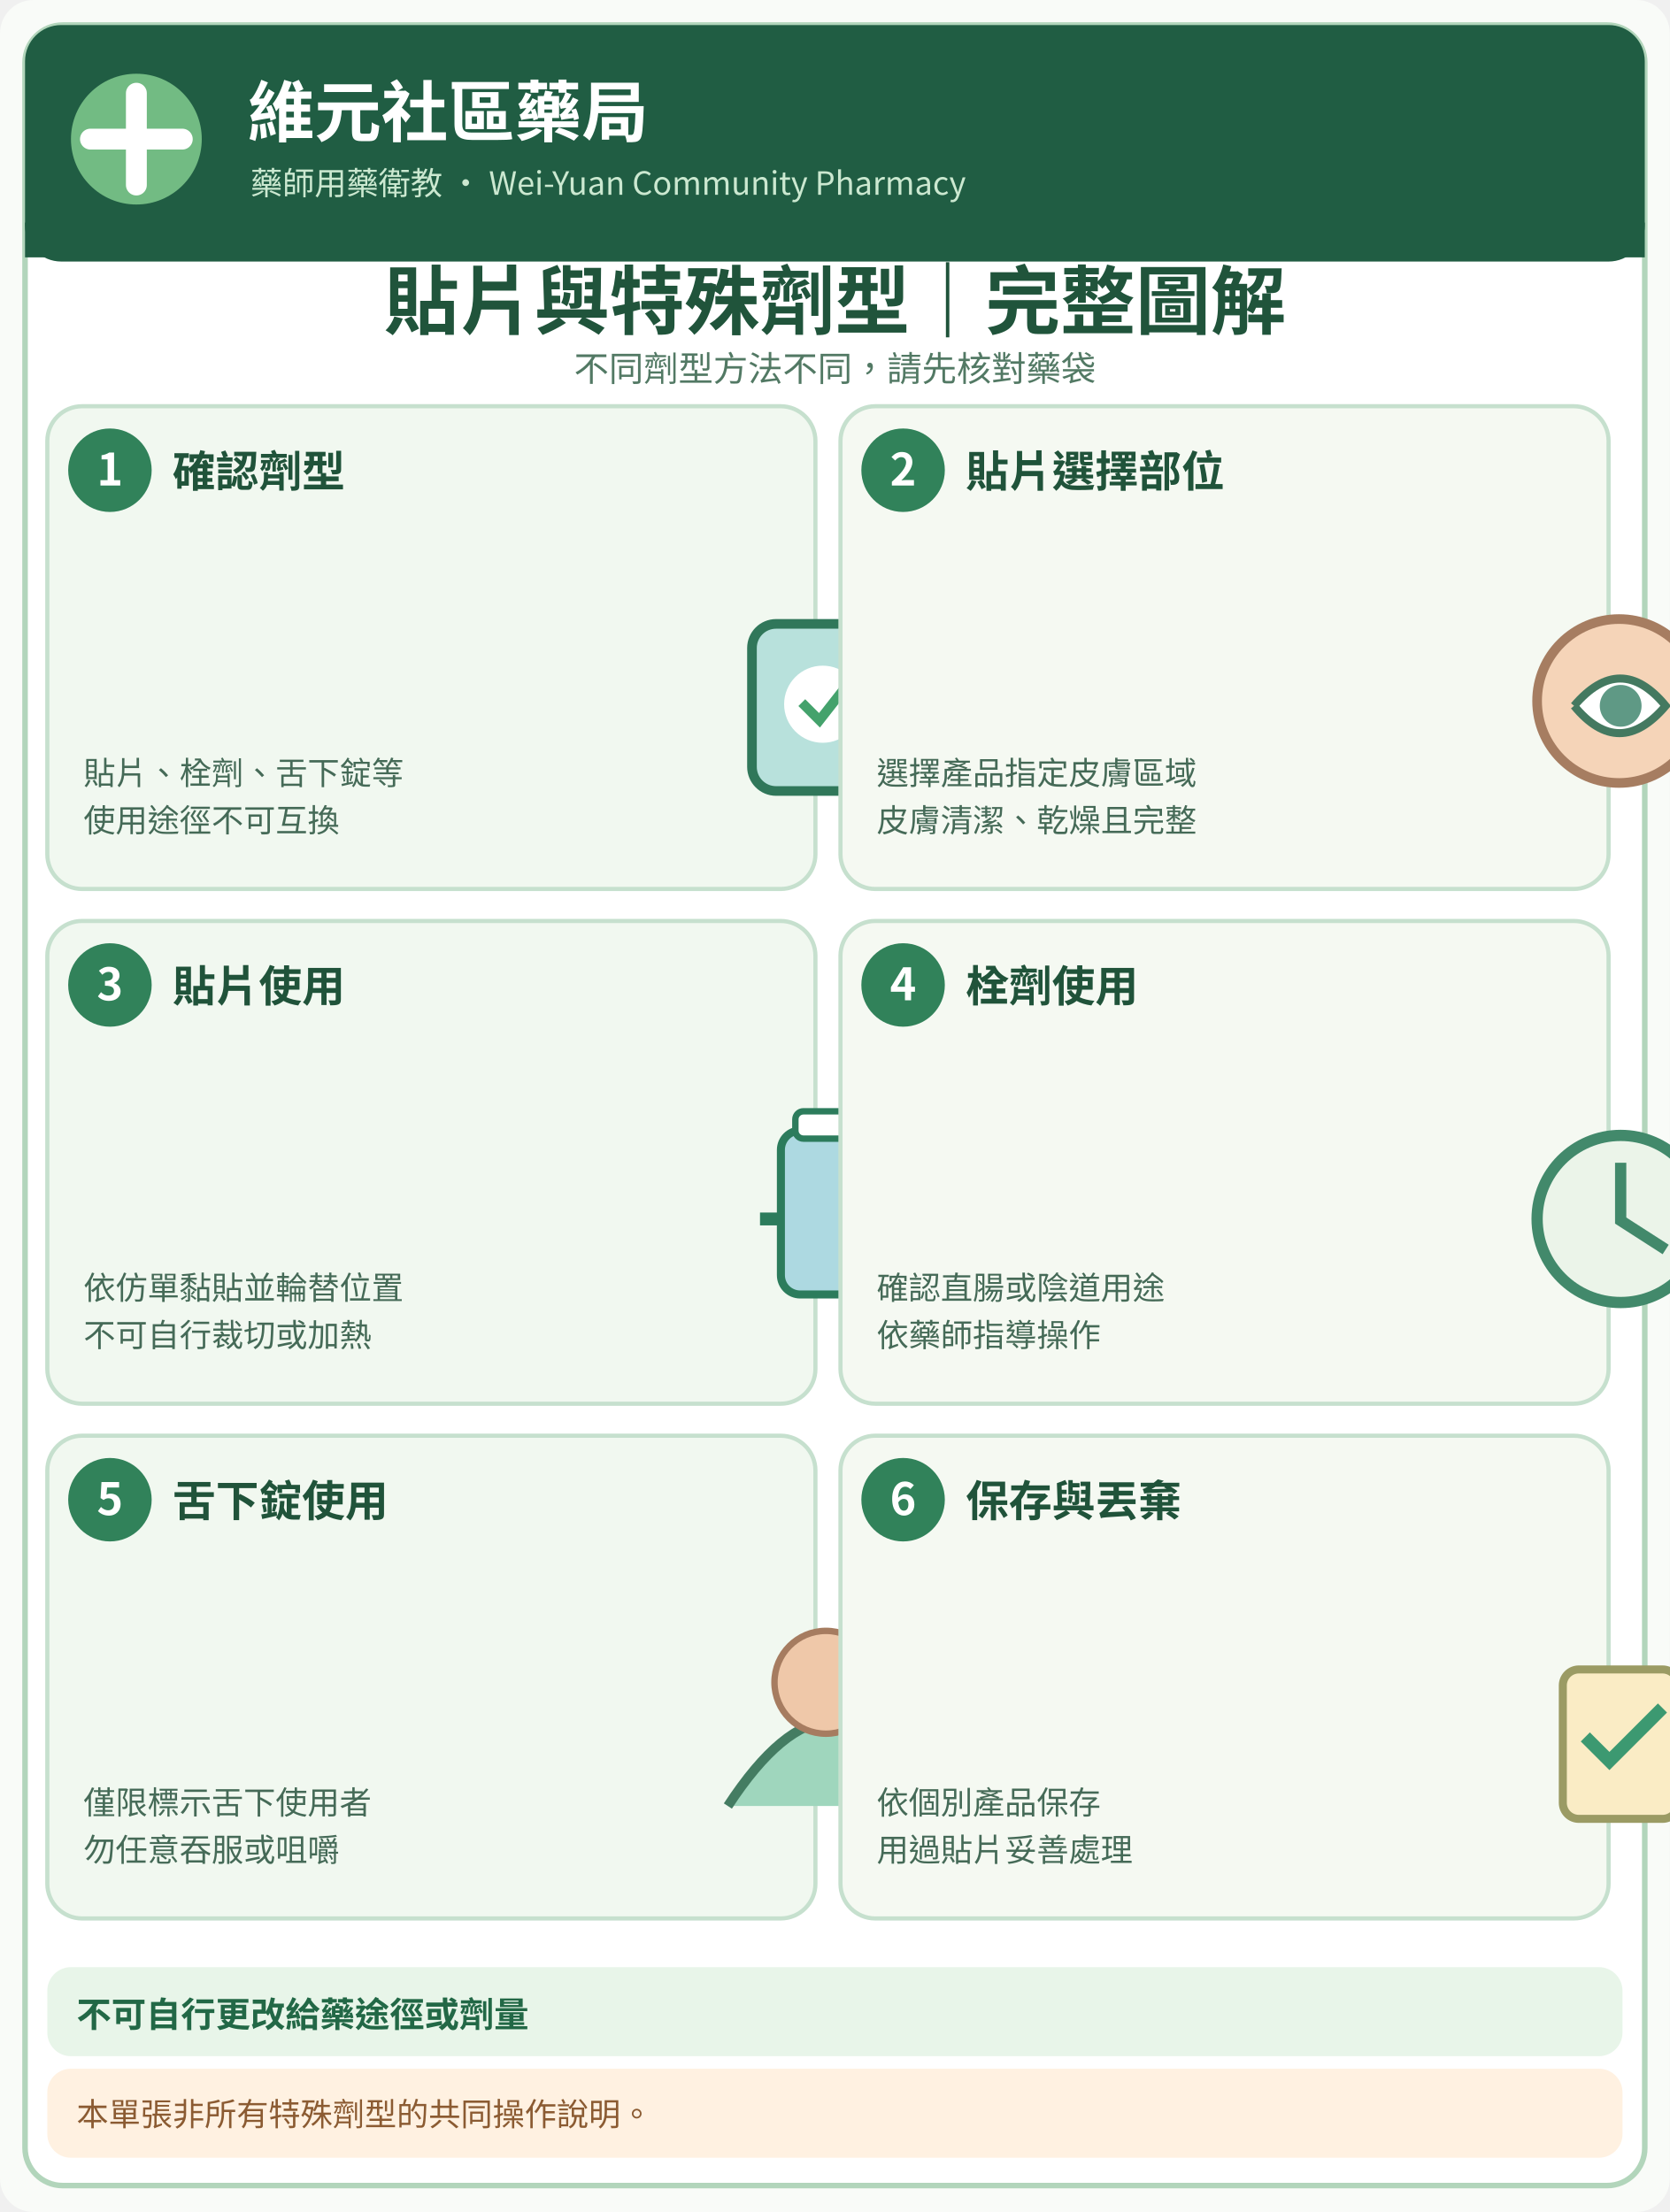
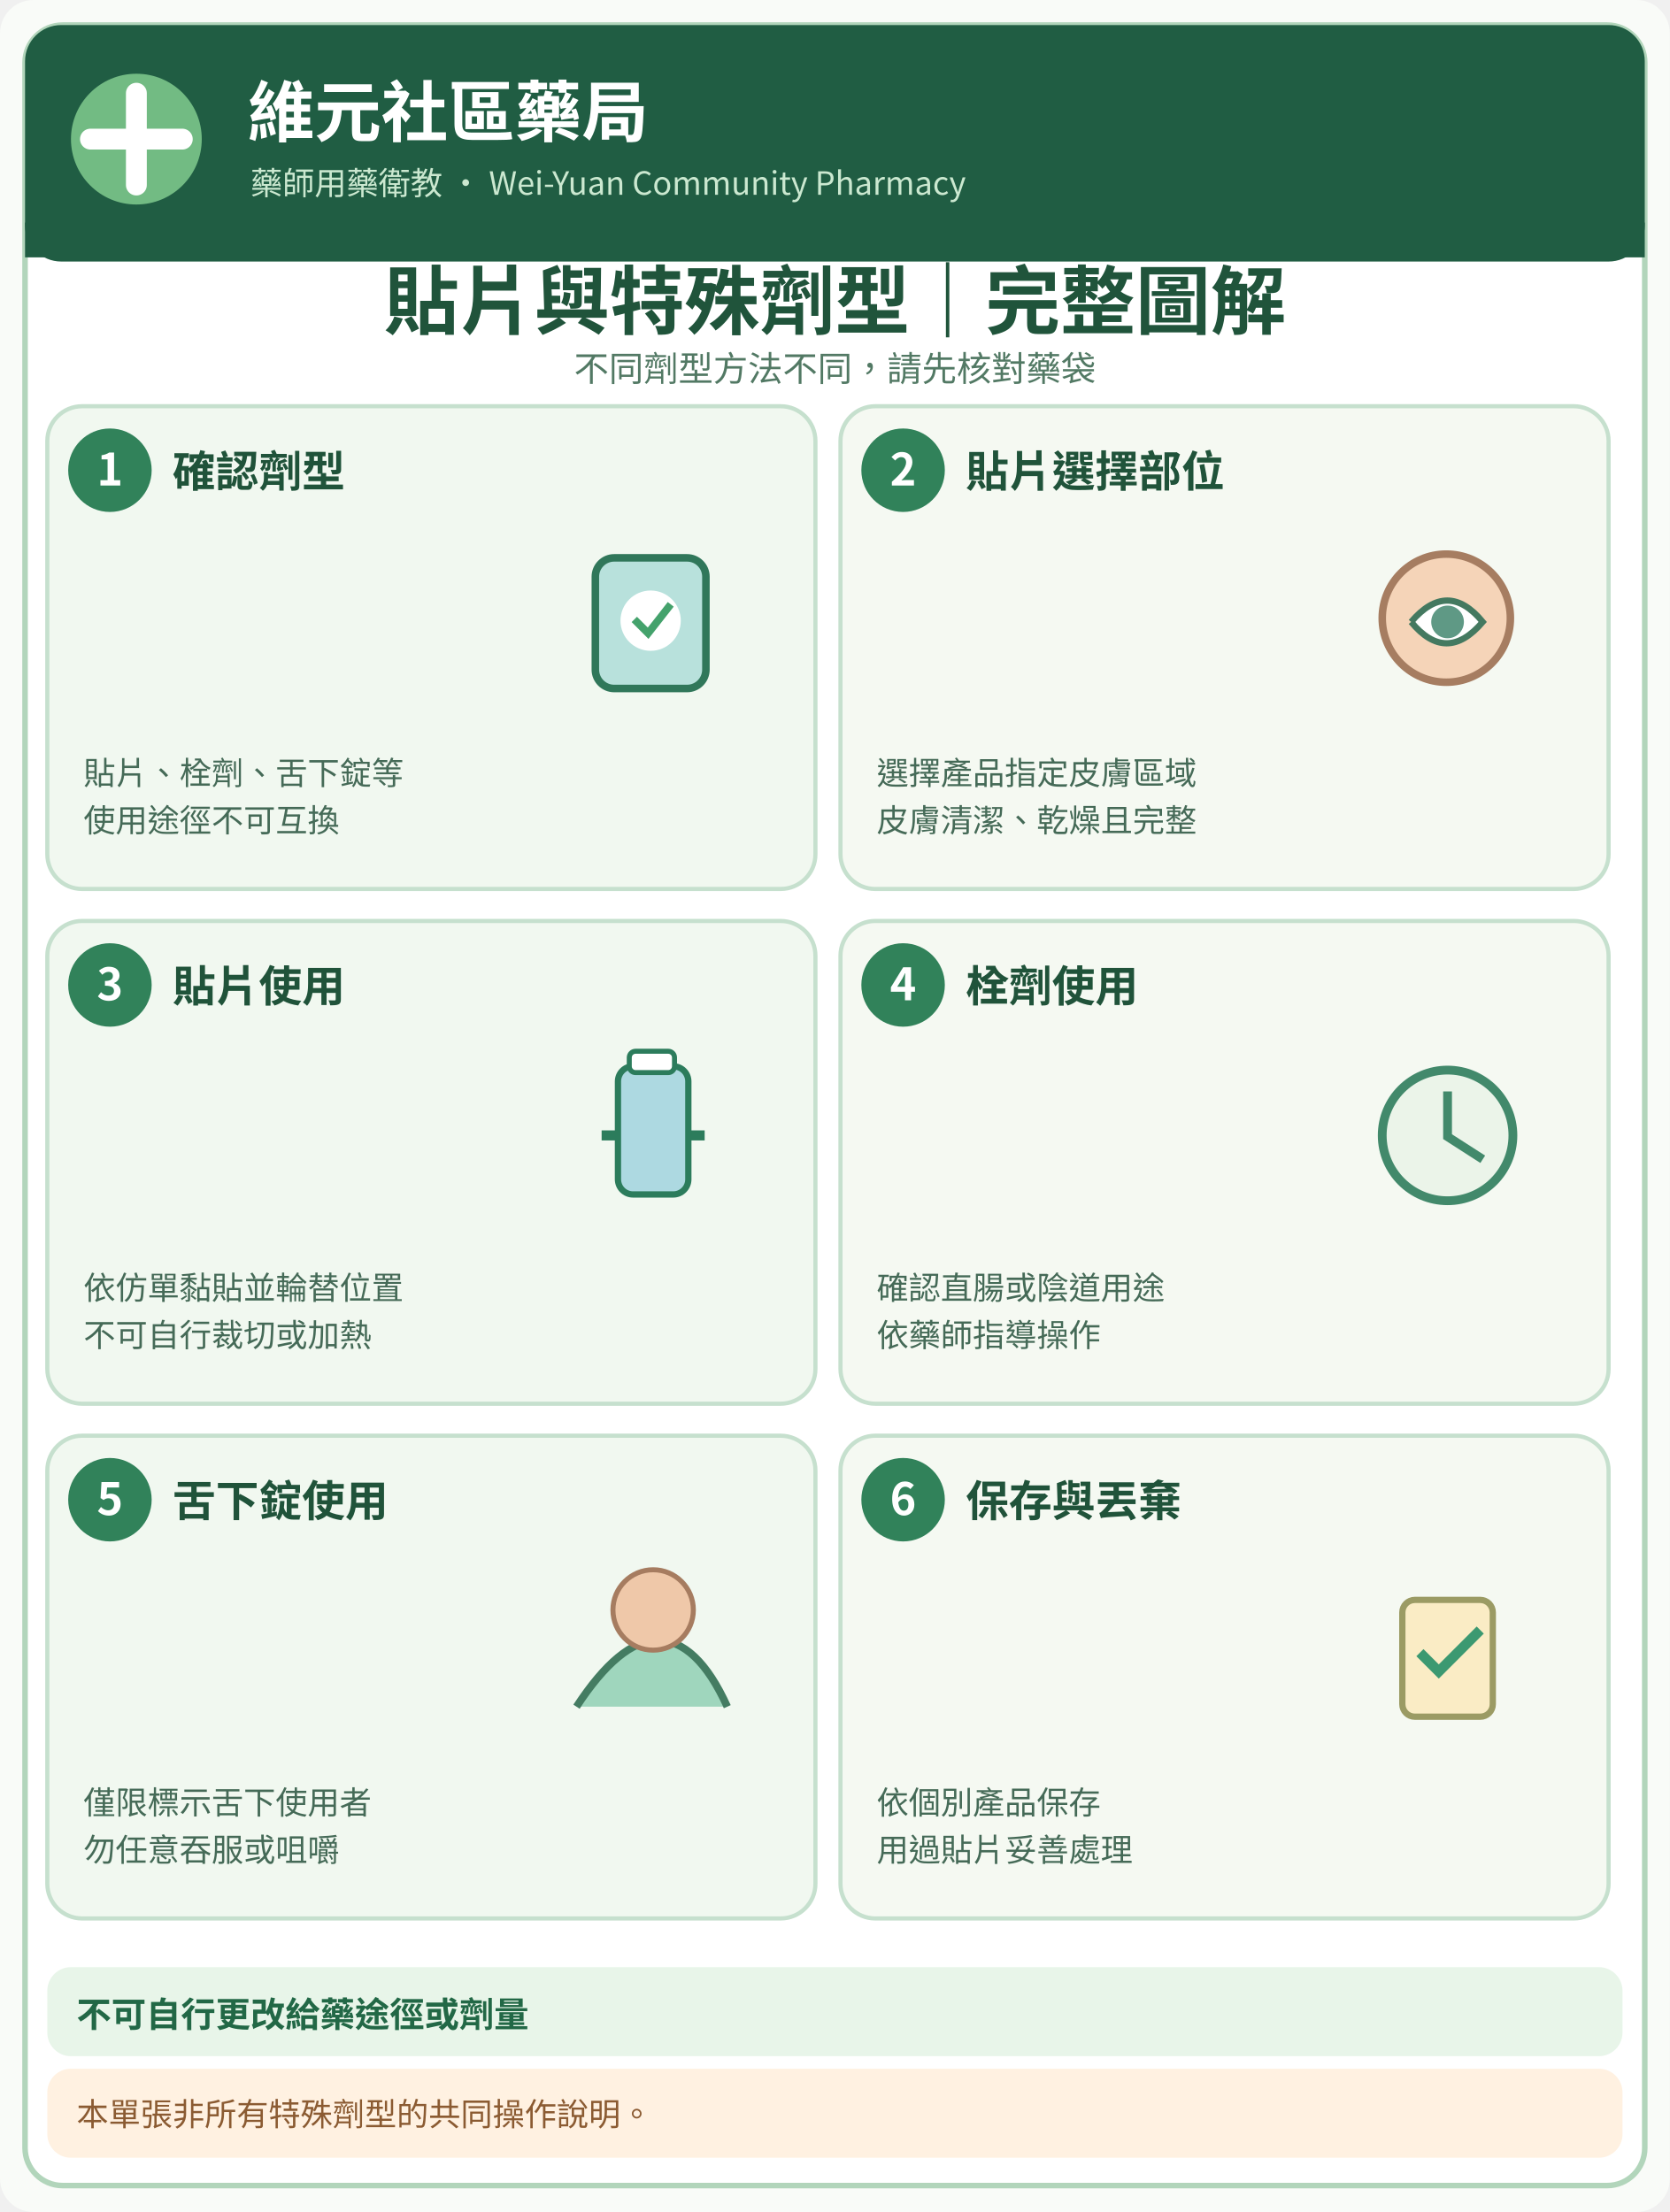
<svg xmlns="http://www.w3.org/2000/svg" width="1200" height="1590" viewBox="0 0 1200 1590">
  <rect width="1200" height="1590" rx="24" fill="#f9fbf8" />
  <rect x="18" y="18" width="1164" height="1553" rx="27" fill="white" stroke="#b2d5bb" stroke-width="4" />
  <rect x="18" y="18" width="1164" height="170" rx="26" fill="#205d43" />
  <rect x="18" y="160" width="1164" height="25" fill="#205d43" />
  <circle cx="98" cy="100" r="47" fill="#72bb83" />
  <path d="M98 67v66M65 100h66" stroke="white" stroke-width="15" stroke-linecap="round" />
  <g font-family="Noto Sans CJK TC, Noto Sans TC, sans-serif">
    <text x="178" y="98" font-size="48" font-weight="bold" fill="#fff">維元社區藥局</text>
    <text x="180" y="140" font-size="23" fill="#cbe8d0">藥師用藥衛教  •  Wei-Yuan Community Pharmacy</text>
    <text x="600" y="236" font-size="54" text-anchor="middle" font-weight="bold" fill="#20543b">貼片與特殊劑型｜完整圖解</text>
    <text x="600" y="274" font-size="25" text-anchor="middle" fill="#527964">不同劑型方法不同，請先核對藥袋</text>
    <g>
      <rect x="34" y="292" width="552" height="347" rx="25" fill="#f1f8f0" stroke="#c6e0ce" stroke-width="3" />
      <circle cx="79" cy="338" r="30" fill="#31825a" />
      <text x="79" y="349" text-anchor="middle" font-size="32" font-weight="bold" fill="white">1</text>
      <text x="124" y="350" font-weight="bold" font-size="31" fill="#20533a">確認劑型</text>
      <g transform="translate(154 334) scale(1.05)">
-         <g transform="translate(335 76) scale(1.1)">
+         <g transform="translate(235 38) scale(0.86)">
          <rect x="30" y="30" width="88" height="104" rx="15" fill="#b8e1dc" stroke="#30775a" stroke-width="6" />
          <circle cx="74" cy="80" r="24" fill="white" />
          <path d="M61 79l11 11 18-23" stroke="#44a26c" stroke-width="6" fill="none" />
        </g>
      </g>
      <text x="60" y="564" font-size="23" fill="#456a57">貼片、栓劑、舌下錠等</text>
      <text x="60" y="598" font-size="23" fill="#456a57">使用途徑不可互換</text>
    </g>
    <g>
      <rect x="604" y="292" width="552" height="347" rx="25" fill="#f5f9f2" stroke="#c6e0ce" stroke-width="3" />
      <circle cx="649" cy="338" r="30" fill="#31825a" />
      <text x="649" y="349" text-anchor="middle" font-size="32" font-weight="bold" fill="white">2</text>
      <text x="694" y="350" font-weight="bold" font-size="31" fill="#20533a">貼片選擇部位</text>
      <g transform="translate(724 334) scale(1.05)">
-         <g transform="translate(335 76) scale(1.1)">
+         <g transform="translate(235 38) scale(0.86)">
          <circle cx="76" cy="78" r="51" fill="#f5d4b8" stroke="#a67d61" stroke-width="6" />
          <path d="M48 81q29-34 57 0q-29 34-57 0" fill="white" stroke="#447960" stroke-width="5" />
          <circle cx="77" cy="81" r="13" fill="#5f9985" />
        </g>
      </g>
      <text x="630" y="564" font-size="23" fill="#456a57">選擇產品指定皮膚區域</text>
      <text x="630" y="598" font-size="23" fill="#456a57">皮膚清潔、乾燥且完整</text>
    </g>
    <g>
      <rect x="34" y="662" width="552" height="347" rx="25" fill="#f1f8f0" stroke="#c6e0ce" stroke-width="3" />
      <circle cx="79" cy="708" r="30" fill="#31825a" />
      <text x="79" y="719" text-anchor="middle" font-size="32" font-weight="bold" fill="white">3</text>
      <text x="124" y="720" font-weight="bold" font-size="31" fill="#20533a">貼片使用</text>
      <g transform="translate(154 704) scale(1.05)">
-         <g transform="translate(335 76) scale(1.1)">
+         <g transform="translate(235 38) scale(0.86)">
          <path d="M35 80h82" stroke="#2c7c5c" stroke-width="8" />
          <rect x="48" y="25" width="56" height="102" rx="12" fill="#add9e1" stroke="#2c7c5c" stroke-width="5" />
          <rect x="57" y="13" width="36" height="17" rx="5" fill="white" stroke="#2c7c5c" stroke-width="4" />
        </g>
      </g>
      <text x="60" y="934" font-size="23" fill="#456a57">依仿單黏貼並輪替位置</text>
      <text x="60" y="968" font-size="23" fill="#456a57">不可自行裁切或加熱</text>
    </g>
    <g>
      <rect x="604" y="662" width="552" height="347" rx="25" fill="#f5f9f2" stroke="#c6e0ce" stroke-width="3" />
      <circle cx="649" cy="708" r="30" fill="#31825a" />
      <text x="649" y="719" text-anchor="middle" font-size="32" font-weight="bold" fill="white">4</text>
      <text x="694" y="720" font-weight="bold" font-size="31" fill="#20533a">栓劑使用</text>
      <g transform="translate(724 704) scale(1.05)">
-         <g transform="translate(335 76) scale(1.1)">
+         <g transform="translate(235 38) scale(0.86)">
          <circle cx="77" cy="80" r="52" fill="#ebf4e9" stroke="#42896b" stroke-width="7" />
          <path d="M77 45v36l28 18" stroke="#42896b" stroke-width="7" fill="none" />
        </g>
      </g>
      <text x="630" y="934" font-size="23" fill="#456a57">確認直腸或陰道用途</text>
      <text x="630" y="968" font-size="23" fill="#456a57">依藥師指導操作</text>
    </g>
    <g>
      <rect x="34" y="1032" width="552" height="347" rx="25" fill="#f1f8f0" stroke="#c6e0ce" stroke-width="3" />
      <circle cx="79" cy="1078" r="30" fill="#31825a" />
      <text x="79" y="1089" text-anchor="middle" font-size="32" font-weight="bold" fill="white">5</text>
      <text x="124" y="1090" font-weight="bold" font-size="31" fill="#20533a">舌下錠使用</text>
      <g transform="translate(154 1074) scale(1.05)">
-         <g transform="translate(335 76) scale(1.1)">
+         <g transform="translate(235 38) scale(0.86)">
          <path d="M15 125q34-52 64-53q32 0 56 53" fill="#9fd6bd" stroke="#447c62" stroke-width="6" />
          <circle cx="76" cy="48" r="32" fill="#efc8a9" stroke="#a67c60" stroke-width="4" />
        </g>
      </g>
      <text x="60" y="1304" font-size="23" fill="#456a57">僅限標示舌下使用者</text>
      <text x="60" y="1338" font-size="23" fill="#456a57">勿任意吞服或咀嚼</text>
    </g>
    <g>
      <rect x="604" y="1032" width="552" height="347" rx="25" fill="#f5f9f2" stroke="#c6e0ce" stroke-width="3" />
      <circle cx="649" cy="1078" r="30" fill="#31825a" />
      <text x="649" y="1089" text-anchor="middle" font-size="32" font-weight="bold" fill="white">6</text>
      <text x="694" y="1090" font-weight="bold" font-size="31" fill="#20533a">保存與丟棄</text>
      <g transform="translate(724 1074) scale(1.05)">
-         <g transform="translate(335 76) scale(1.1)">
+         <g transform="translate(235 38) scale(0.86)">
          <rect x="41" y="40" width="72" height="93" rx="10" fill="#faecc5" stroke="#9b9b64" stroke-width="5" />
          <path d="M55 82l15 15 33-33" fill="none" stroke="#3c9971" stroke-width="8" />
        </g>
      </g>
      <text x="630" y="1304" font-size="23" fill="#456a57">依個別產品保存</text>
      <text x="630" y="1338" font-size="23" fill="#456a57">用過貼片妥善處理</text>
    </g>
    <rect x="34" y="1414" width="1132" height="64" rx="17" fill="#e8f5e9" />
    <text x="55" y="1457" font-size="25" font-weight="bold" fill="#226846">不可自行更改給藥途徑或劑量</text>
    <rect x="34" y="1487" width="1132" height="64" rx="17" fill="#fff1e1" />
    <text x="55" y="1528" font-size="23" fill="#8b5b32">本單張非所有特殊劑型的共同操作說明。</text>
  </g>
</svg>
